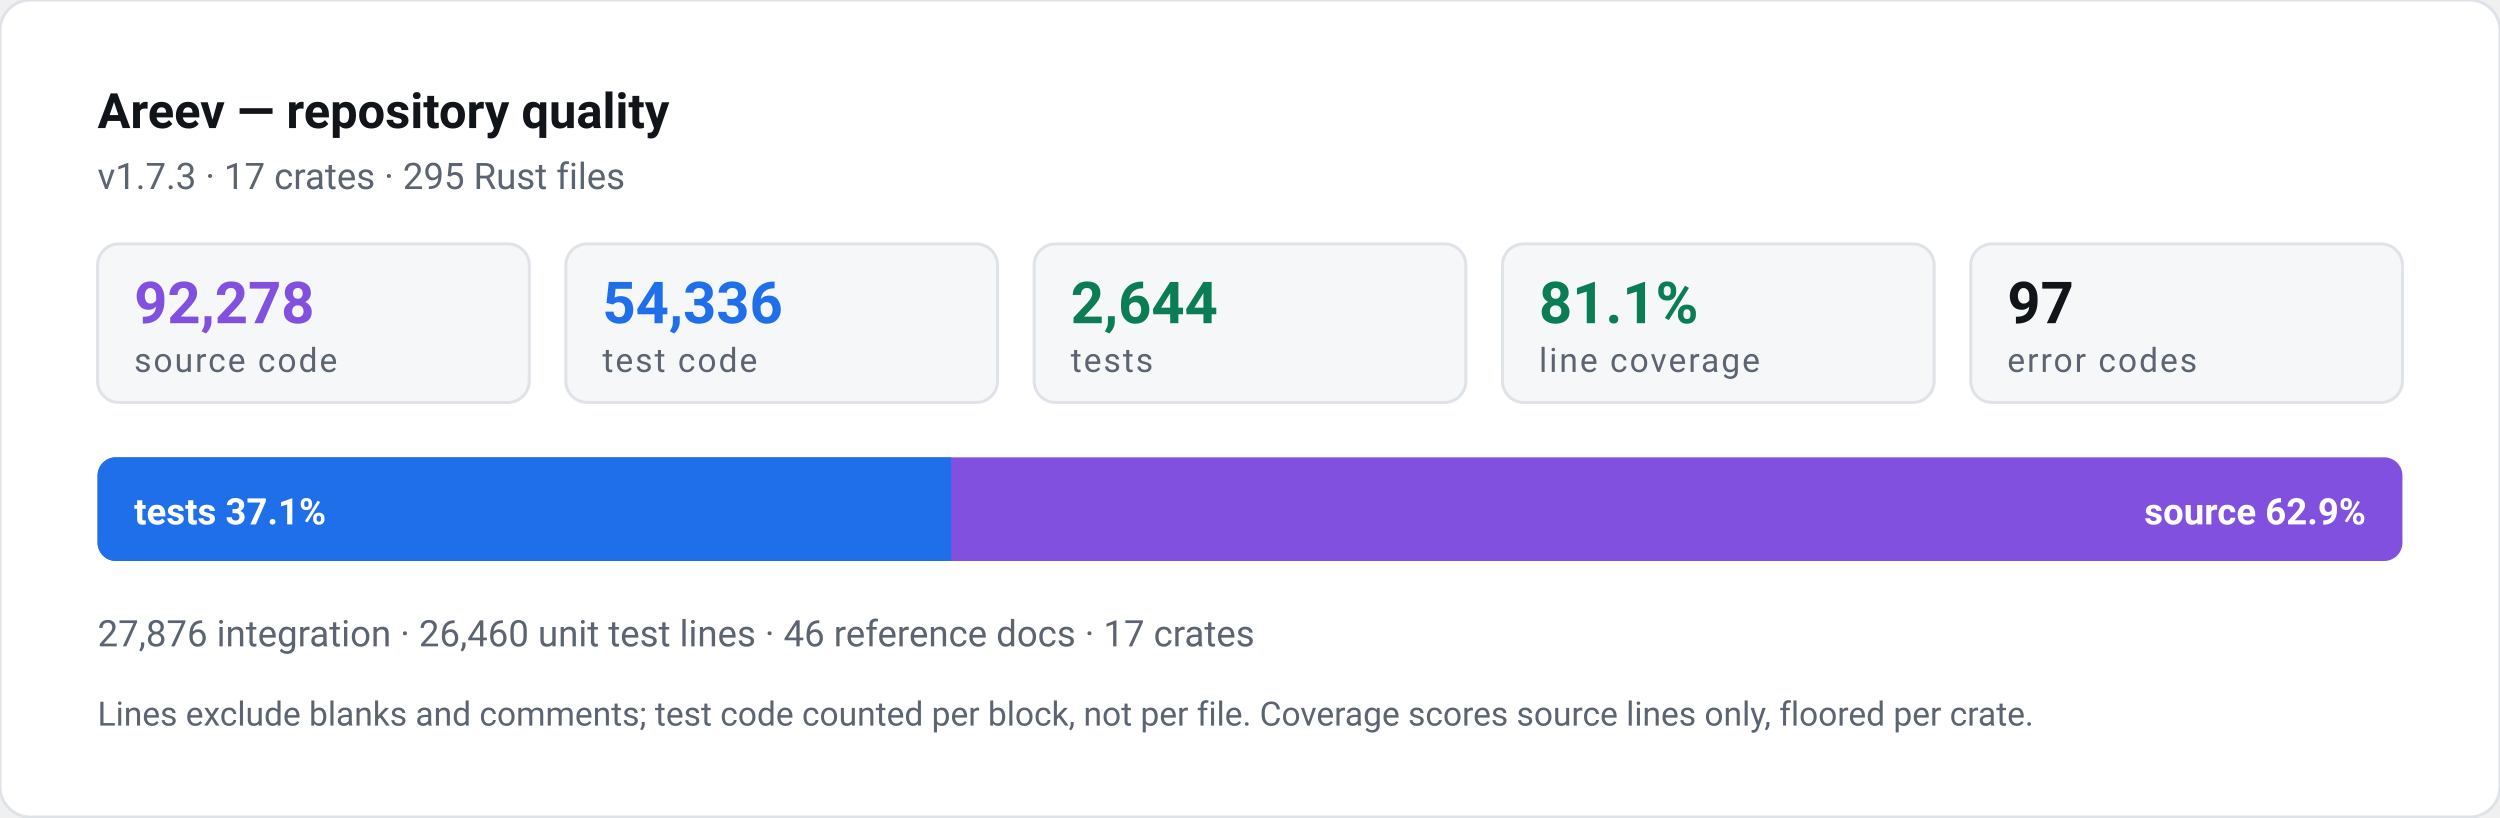
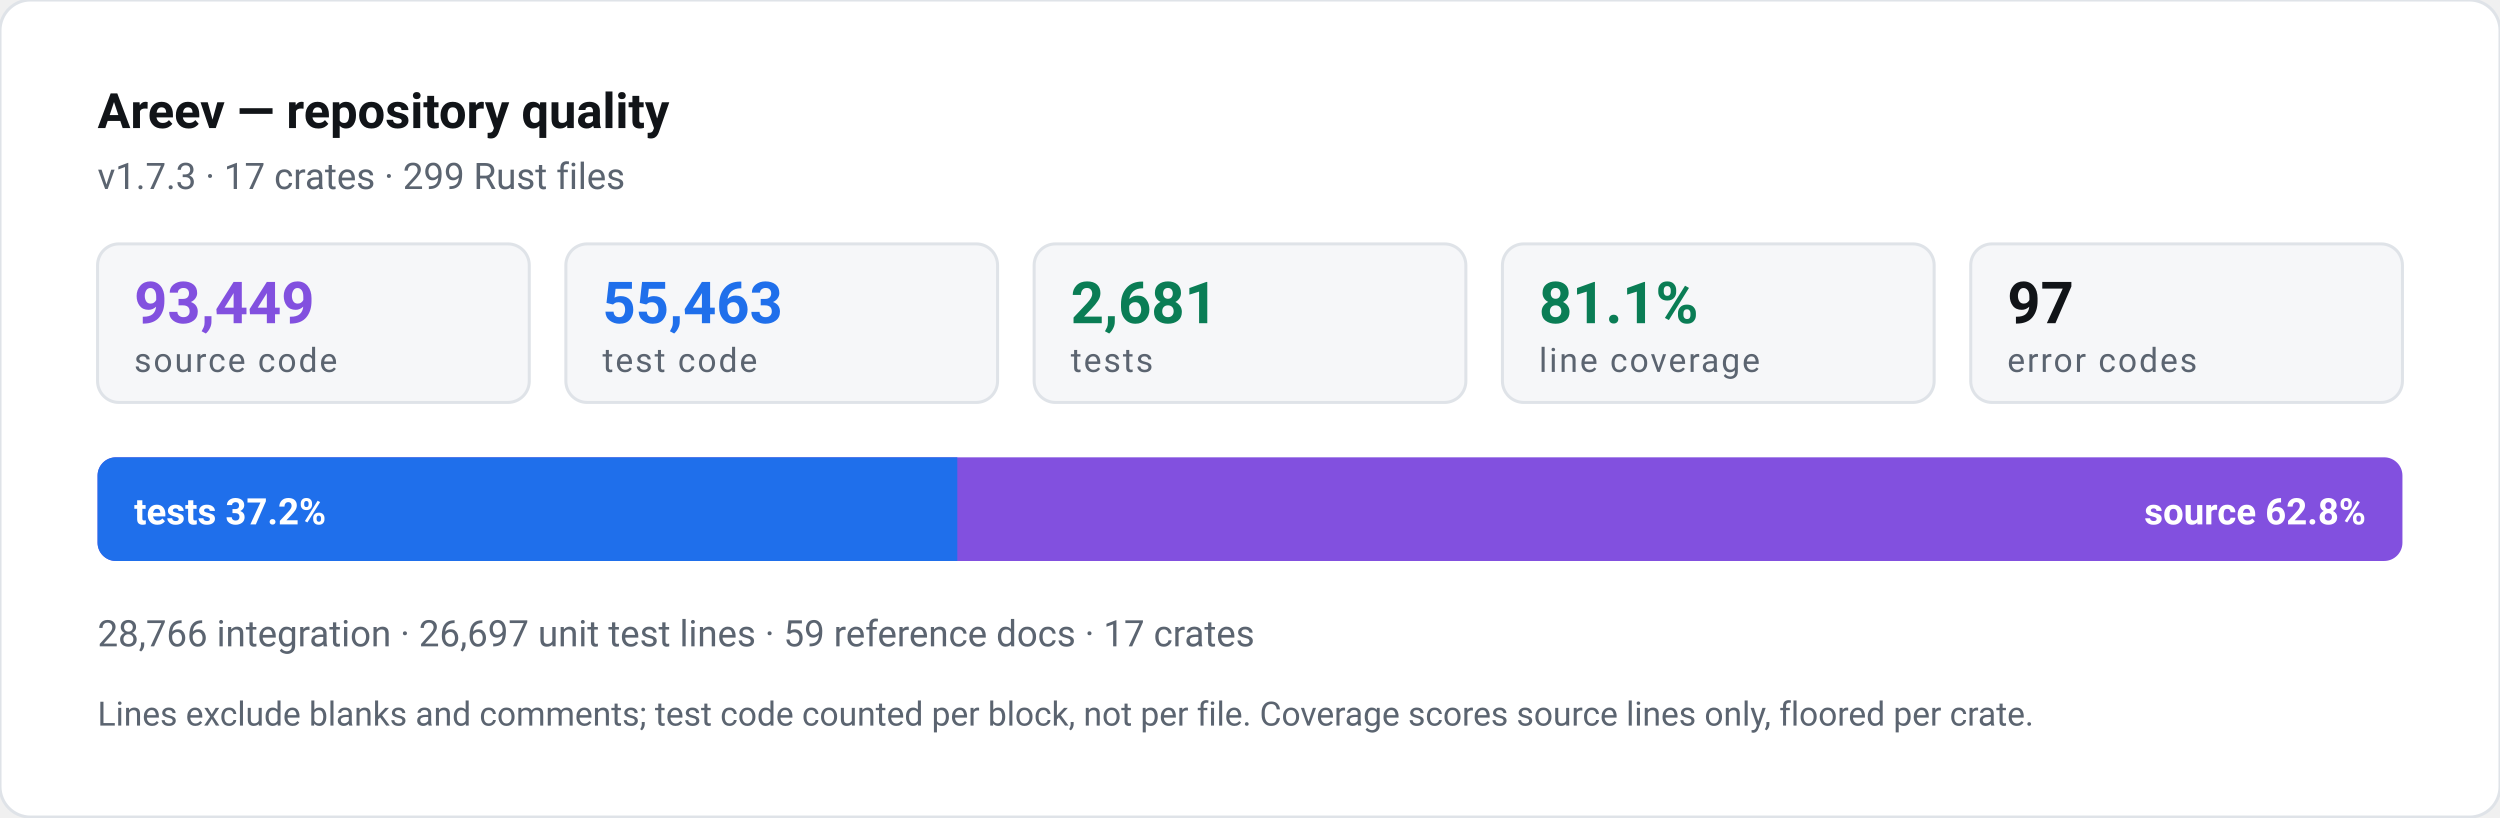
- <svg xmlns="http://www.w3.org/2000/svg" width="820" height="268" viewBox="0 0 820 268" role="img" aria-label="Areev repository quality: 54,336 lines of test code against 92,278 lines of source, 2,644 tests, 81.1% line coverage">
+ <svg xmlns="http://www.w3.org/2000/svg" width="820" height="268" viewBox="0 0 820 268" role="img" aria-label="Areev repository quality: 55,463 lines of test code against 93,449 lines of source, 2,681 tests, 81.1% line coverage">
  <style>text{font-family:ui-sans-serif,-apple-system,"Segoe UI",Roboto,Helvetica,Arial,sans-serif}.n{font-weight:700;font-variant-numeric:tabular-nums}.l{font-size:11px;letter-spacing:.06em;text-transform:uppercase}</style>
  <rect width="820" height="268" rx="10" fill="#ffffff" stroke="#dfe3e8" />
  <text x="32" y="42" class="n" font-size="16" fill="#111418">Areev — repository quality</text>
-   <text x="32" y="62" font-size="12" fill="#5b6470">v1.7.3 · 17 crates · 295 Rust files</text>
+   <text x="32" y="62" font-size="12" fill="#5b6470">v1.7.3 · 17 crates · 299 Rust files</text>
  <rect x="32.0" y="80" width="141.6" height="52" rx="7" fill="#f6f7f9" stroke="#dfe3e8" />
-   <text x="44.0" y="106" class="n" font-size="19" fill="#8250df">92,278</text>
+   <text x="44.0" y="106" class="n" font-size="19" fill="#8250df">93,449</text>
  <text x="44.0" y="122" class="l" fill="#5b6470">source code</text>
  <rect x="185.6" y="80" width="141.6" height="52" rx="7" fill="#f6f7f9" stroke="#dfe3e8" />
-   <text x="197.6" y="106" class="n" font-size="19" fill="#1f6feb">54,336</text>
+   <text x="197.6" y="106" class="n" font-size="19" fill="#1f6feb">55,463</text>
  <text x="197.6" y="122" class="l" fill="#5b6470">test code</text>
  <rect x="339.2" y="80" width="141.6" height="52" rx="7" fill="#f6f7f9" stroke="#dfe3e8" />
-   <text x="351.2" y="106" class="n" font-size="19" fill="#0a7d55">2,644</text>
+   <text x="351.2" y="106" class="n" font-size="19" fill="#0a7d55">2,681</text>
  <text x="351.2" y="122" class="l" fill="#5b6470">tests</text>
  <rect x="492.8" y="80" width="141.6" height="52" rx="7" fill="#f6f7f9" stroke="#dfe3e8" />
  <text x="504.8" y="106" class="n" font-size="19" fill="#0a7d55">81.1%</text>
  <text x="504.8" y="122" class="l" fill="#5b6470">line coverage</text>
  <rect x="646.4" y="80" width="141.6" height="52" rx="7" fill="#f6f7f9" stroke="#dfe3e8" />
  <text x="658.4" y="106" class="n" font-size="19" fill="#111418">97</text>
  <text x="658.4" y="122" class="l" fill="#5b6470">error codes</text>
  <rect x="32" y="150" width="756" height="34" rx="6" fill="#8250df" />
-   <path d="M32 156a6 6 0 0 1 6-6h274v34h-274a6 6 0 0 1-6-6z" fill="#1f6feb" />
-   <text x="44" y="172" class="n" font-size="12" fill="#ffffff">tests 37.1%</text>
-   <text x="776" y="172" class="n" font-size="12" fill="#ffffff" text-anchor="end">source 62.9%</text>
-   <text x="32" y="212" font-size="12" fill="#5b6470">27,876 integration · 26,460 unit test lines · 46 reference docs · 17 crates</text>
+   <path d="M32 156a6 6 0 0 1 6-6h276v34h-276a6 6 0 0 1-6-6z" fill="#1f6feb" />
+   <text x="44" y="172" class="n" font-size="12" fill="#ffffff">tests 37.2%</text>
+   <text x="776" y="172" class="n" font-size="12" fill="#ffffff" text-anchor="end">source 62.8%</text>
+   <text x="32" y="212" font-size="12" fill="#5b6470">28,766 integration · 26,697 unit test lines · 59 reference docs · 17 crates</text>
  <text x="32" y="238" font-size="11" fill="#5b6470">Lines exclude blanks and comments; test code counted per block, not per file. Coverage scores source lines only, floored per crate.</text>
</svg>
